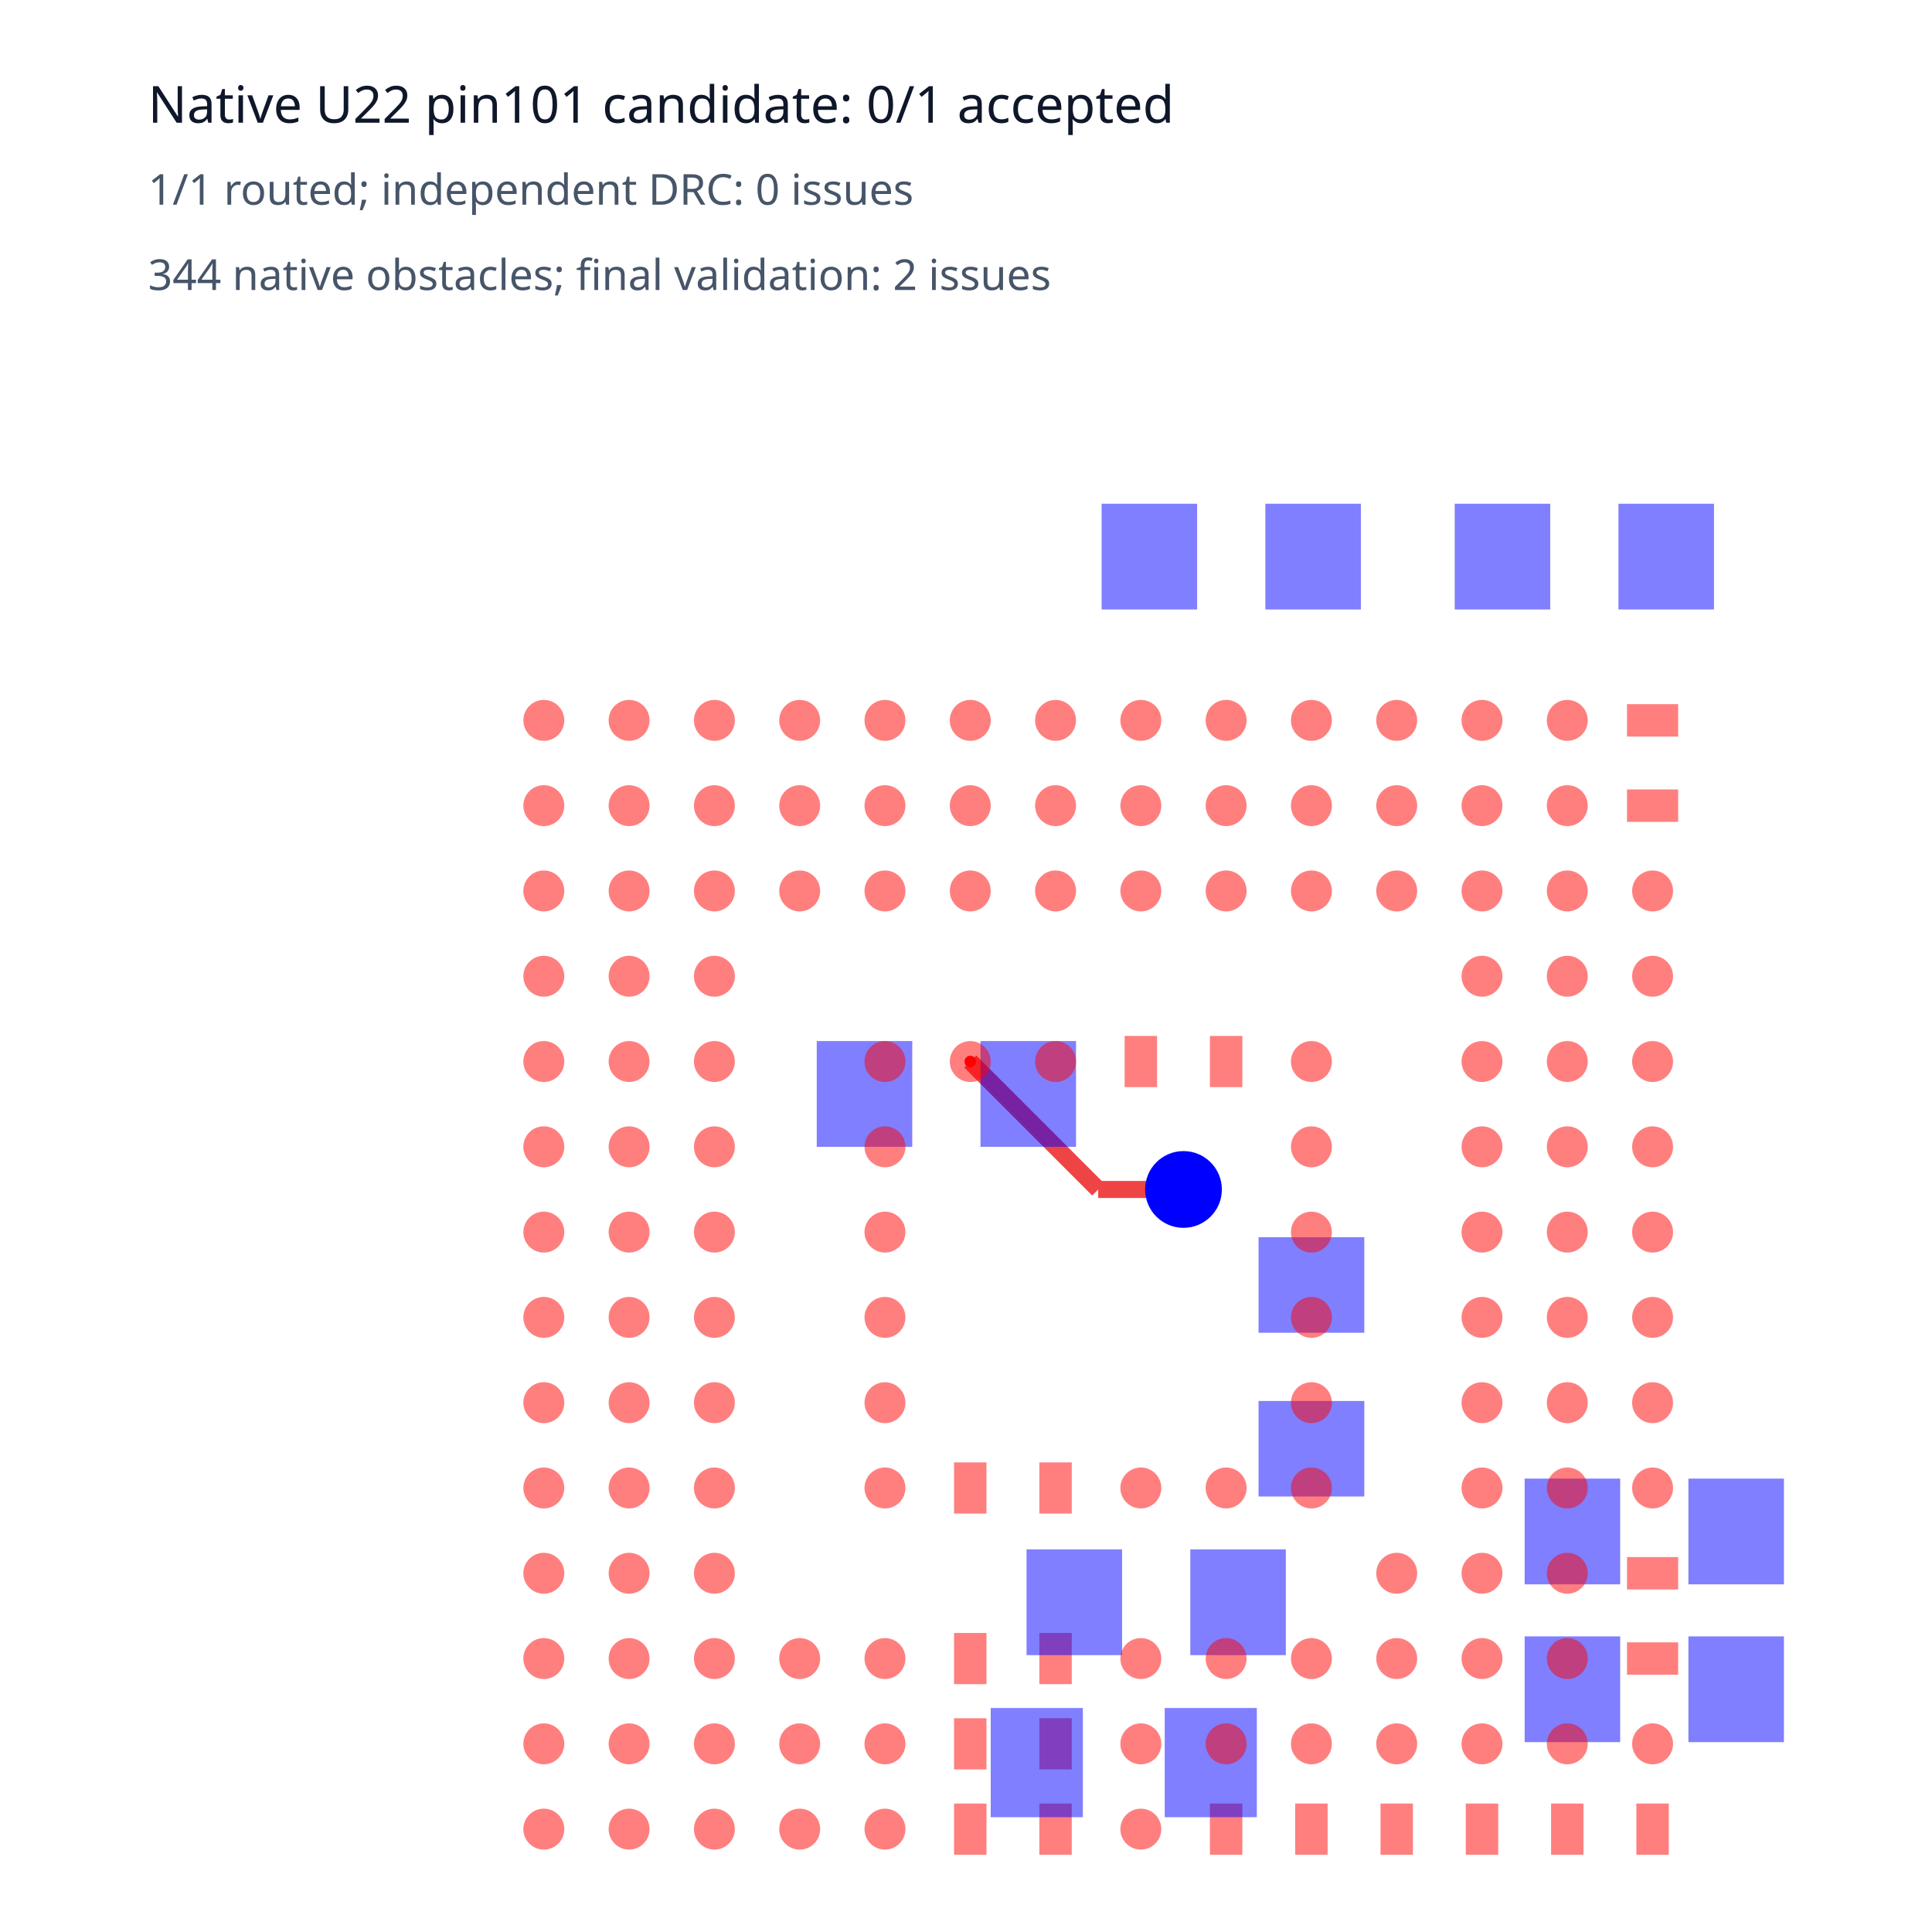
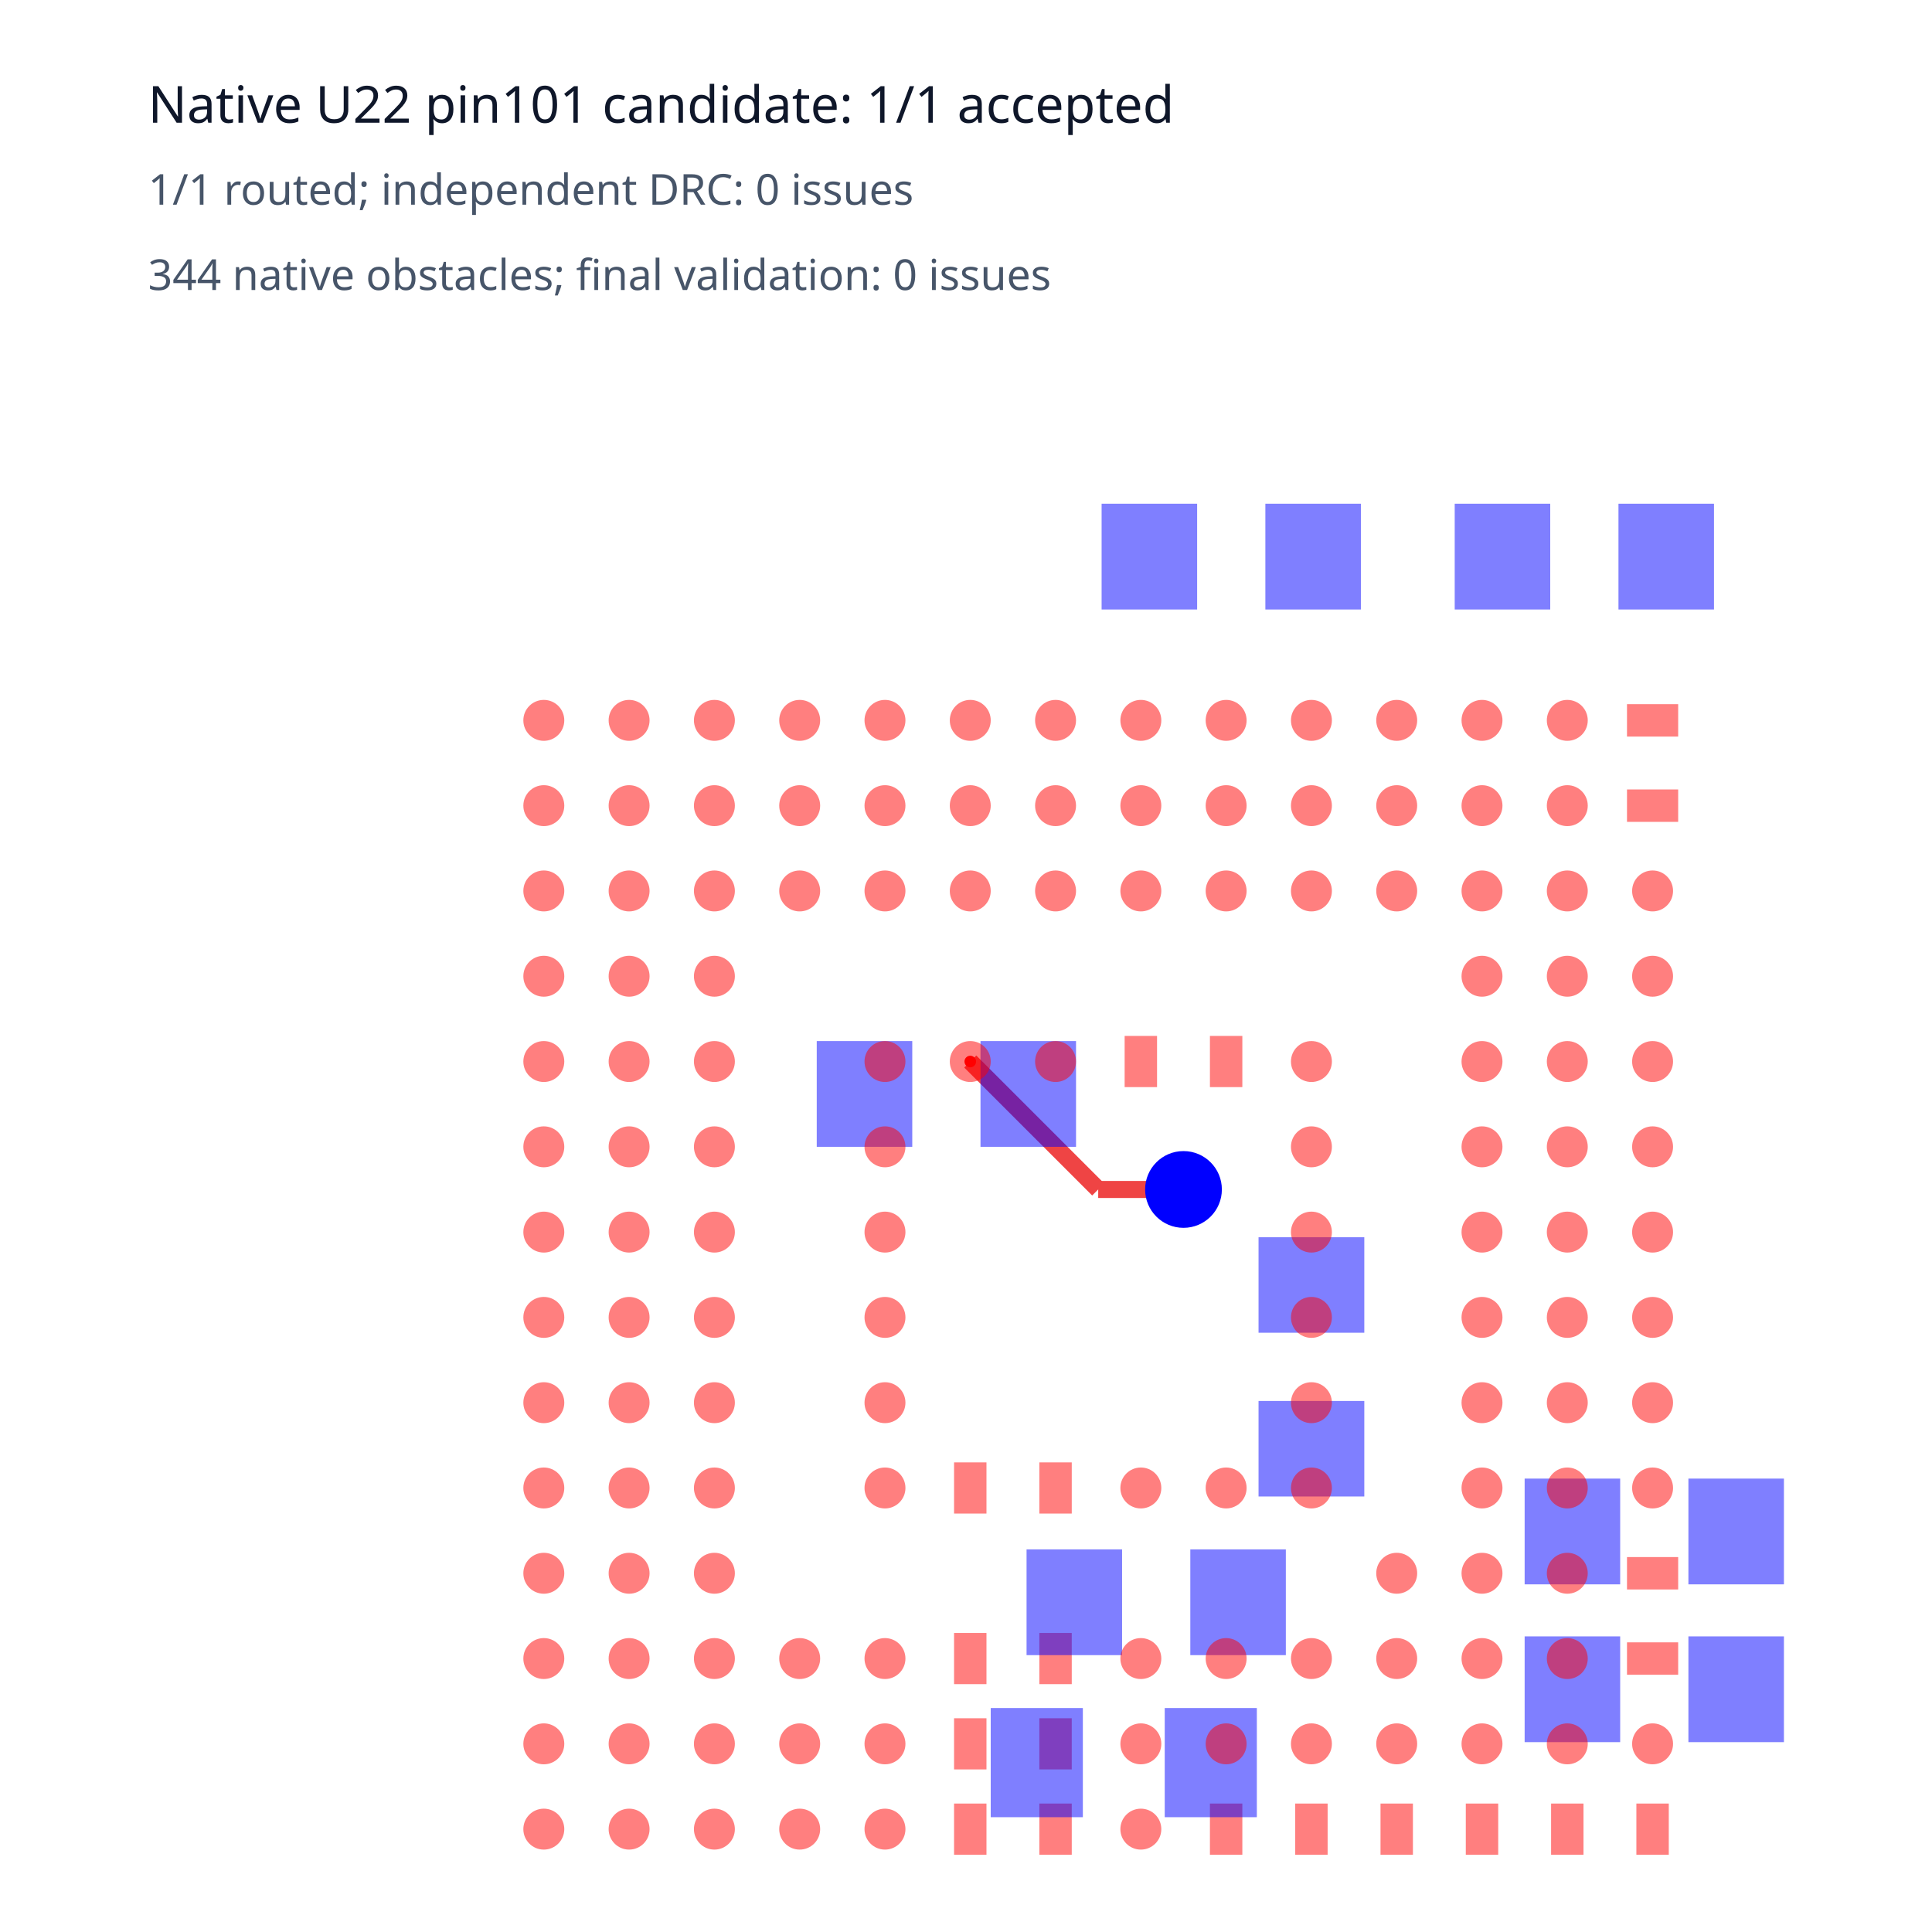
<svg xmlns="http://www.w3.org/2000/svg" width="1000" height="1000" viewBox="0 0 1000 1000">
  <rect width="100%" height="100%" fill="white" />
  <g>
    <polyline data-points="0.48999999999875865,15.829999999999984 1.2399999999987585,15.079999999999984" data-type="line" data-label="" points="502.207,549.443 568.426,615.662" fill="none" stroke="#ef4444" stroke-linejoin="round" stroke-width="8.829" />
  </g>
  <g>
    <polyline data-points="1.2399999999987585,15.079999999999984 1.7399999999987577,15.079999999999984" data-type="line" data-label="" points="568.426,615.662 612.572,615.662" fill="none" stroke="#ef4444" stroke-linejoin="round" stroke-width="8.829" />
  </g>
  <g>
    <rect data-type="rect" data-label="top" data-x="4.4899999999987585" data-y="11.329999999999984" data-ccw-rotation-degrees="180" x="846.987" y="933.512" width="16.775" height="26.488" fill="rgba(255,0,0,0.5)" stroke="black" stroke-width="0.011" transform="rotate(180 855.3743 946.7562)" />
  </g>
  <g>
    <rect data-type="rect" data-label="top" data-x="3.989999999998758" data-y="11.329999999999984" data-ccw-rotation-degrees="180" x="802.841" y="933.512" width="16.775" height="26.488" fill="rgba(255,0,0,0.5)" stroke="black" stroke-width="0.011" transform="rotate(180 811.2284 946.7562)" />
  </g>
  <g>
    <rect data-type="rect" data-label="top" data-x="3.489999999998758" data-y="11.329999999999984" data-ccw-rotation-degrees="180" x="758.695" y="933.512" width="16.775" height="26.488" fill="rgba(255,0,0,0.5)" stroke="black" stroke-width="0.011" transform="rotate(180 767.0825 946.7562)" />
  </g>
  <g>
    <rect data-type="rect" data-label="top" data-x="2.989999999998758" data-y="11.329999999999984" data-ccw-rotation-degrees="180" x="714.549" y="933.512" width="16.775" height="26.488" fill="rgba(255,0,0,0.5)" stroke="black" stroke-width="0.011" transform="rotate(180 722.9367 946.7562)" />
  </g>
  <g>
    <rect data-type="rect" data-label="top" data-x="2.489999999998758" data-y="11.329999999999984" data-ccw-rotation-degrees="180" x="670.403" y="933.512" width="16.775" height="26.488" fill="rgba(255,0,0,0.5)" stroke="black" stroke-width="0.011" transform="rotate(180 678.7908 946.7562)" />
  </g>
  <g>
    <rect data-type="rect" data-label="top" data-x="1.989999999998758" data-y="11.329999999999984" data-ccw-rotation-degrees="180" x="626.257" y="933.512" width="16.775" height="26.488" fill="rgba(255,0,0,0.5)" stroke="black" stroke-width="0.011" transform="rotate(180 634.6449 946.7562)" />
  </g>
  <g>
    <rect data-type="rect" data-label="top" data-x="0.9899999999987581" data-y="11.329999999999984" data-ccw-rotation-degrees="180" x="537.965" y="933.512" width="16.775" height="26.488" fill="rgba(255,0,0,0.5)" stroke="black" stroke-width="0.011" transform="rotate(180 546.3532 946.7562)" />
  </g>
  <g>
    <rect data-type="rect" data-label="top" data-x="0.4899999999987581" data-y="11.329999999999984" data-ccw-rotation-degrees="180" x="493.82" y="933.512" width="16.775" height="26.488" fill="rgba(255,0,0,0.5)" stroke="black" stroke-width="0.011" transform="rotate(180 502.2073 946.7562)" />
  </g>
  <g>
    <rect data-type="rect" data-label="top" data-x="0.9899999999987582" data-y="11.829999999999984" data-ccw-rotation-degrees="180" x="537.965" y="889.367" width="16.775" height="26.488" fill="rgba(255,0,0,0.5)" stroke="black" stroke-width="0.011" transform="rotate(180 546.3532 902.6104)" />
  </g>
  <g>
    <rect data-type="rect" data-label="top" data-x="0.4899999999987582" data-y="11.829999999999984" data-ccw-rotation-degrees="180" x="493.82" y="889.367" width="16.775" height="26.488" fill="rgba(255,0,0,0.5)" stroke="black" stroke-width="0.011" transform="rotate(180 502.2073 902.6104)" />
  </g>
  <g>
    <rect data-type="rect" data-label="top" data-x="4.4899999999987585" data-y="12.329999999999984" data-ccw-rotation-degrees="180" x="842.131" y="850.077" width="26.488" height="16.775" fill="rgba(255,0,0,0.5)" stroke="black" stroke-width="0.011" transform="rotate(180 855.3743 858.4645)" />
  </g>
  <g>
    <rect data-type="rect" data-label="top" data-x="0.9899999999987583" data-y="12.329999999999984" data-ccw-rotation-degrees="180" x="537.965" y="845.221" width="16.775" height="26.488" fill="rgba(255,0,0,0.5)" stroke="black" stroke-width="0.011" transform="rotate(180 546.3532 858.4645)" />
  </g>
  <g>
    <rect data-type="rect" data-label="top" data-x="0.4899999999987583" data-y="12.329999999999984" data-ccw-rotation-degrees="180" x="493.82" y="845.221" width="16.775" height="26.488" fill="rgba(255,0,0,0.5)" stroke="black" stroke-width="0.011" transform="rotate(180 502.2073 858.4645)" />
  </g>
  <g>
    <rect data-type="rect" data-label="top" data-x="4.4899999999987585" data-y="12.829999999999984" data-ccw-rotation-degrees="180" x="842.131" y="805.931" width="26.488" height="16.775" fill="rgba(255,0,0,0.5)" stroke="black" stroke-width="0.011" transform="rotate(180 855.3743 814.3186)" />
  </g>
  <g>
    <rect data-type="rect" data-label="top" data-x="0.9899999999987583" data-y="13.329999999999984" data-ccw-rotation-degrees="180" x="537.965" y="756.929" width="16.775" height="26.488" fill="rgba(255,0,0,0.5)" stroke="black" stroke-width="0.011" transform="rotate(180 546.3532 770.1727)" />
  </g>
  <g>
    <rect data-type="rect" data-label="top" data-x="0.48999999999875843" data-y="13.329999999999984" data-ccw-rotation-degrees="180" x="493.82" y="756.929" width="16.775" height="26.488" fill="rgba(255,0,0,0.5)" stroke="black" stroke-width="0.011" transform="rotate(180 502.2073 770.1727)" />
  </g>
  <g>
    <rect data-type="rect" data-label="top" data-x="1.9899999999987585" data-y="15.829999999999984" data-ccw-rotation-degrees="180" x="626.257" y="536.2" width="16.775" height="26.488" fill="rgba(255,0,0,0.5)" stroke="black" stroke-width="0.011" transform="rotate(180 634.6449 549.4434)" />
  </g>
  <g>
    <rect data-type="rect" data-label="top" data-x="1.4899999999987588" data-y="15.829999999999984" data-ccw-rotation-degrees="180" x="582.111" y="536.2" width="16.775" height="26.488" fill="rgba(255,0,0,0.5)" stroke="black" stroke-width="0.011" transform="rotate(180 590.499 549.4434)" />
  </g>
  <g>
    <rect data-type="rect" data-label="top" data-x="4.4899999999987585" data-y="17.329999999999984" data-ccw-rotation-degrees="180" x="842.131" y="408.618" width="26.488" height="16.775" fill="rgba(255,0,0,0.5)" stroke="black" stroke-width="0.011" transform="rotate(180 855.3743 417.0058)" />
  </g>
  <g>
    <rect data-type="rect" data-label="top" data-x="4.4899999999987585" data-y="17.829999999999984" data-ccw-rotation-degrees="180" x="842.131" y="364.472" width="26.488" height="16.775" fill="rgba(255,0,0,0.5)" stroke="black" stroke-width="0.011" transform="rotate(180 855.3743 372.8599)" />
  </g>
  <g>
    <rect data-type="rect" data-label="bottom" data-x="2.4899999999987585" data-y="14.519999999999992" x="651.42" y="640.384" width="54.741" height="49.443" fill="rgba(0,0,255,0.5)" stroke="black" stroke-width="0.011" />
  </g>
  <g>
    <rect data-type="rect" data-label="bottom source_trace_0" data-x="2.4899999999987585" data-y="13.559999999999992" x="651.42" y="725.144" width="54.741" height="49.443" fill="rgba(0,0,255,0.5)" stroke="black" stroke-width="0.011" />
  </g>
  <g>
    <rect data-type="rect" data-label="bottom" data-x="4.97999999999875" data-y="13.074999999999989" x="873.916" y="765.317" width="49.443" height="54.741" fill="rgba(0,0,255,0.5)" stroke="black" stroke-width="0.011" />
  </g>
  <g>
    <rect data-type="rect" data-label="bottom" data-x="4.019999999998749" data-y="13.074999999999989" x="789.155" y="765.317" width="49.443" height="54.741" fill="rgba(0,0,255,0.5)" stroke="black" stroke-width="0.011" />
  </g>
  <g>
    <rect data-type="rect" data-label="bottom" data-x="4.569999999998753" data-y="18.789999999999992" x="837.716" y="260.729" width="49.443" height="54.741" fill="rgba(0,0,255,0.5)" stroke="black" stroke-width="0.011" />
  </g>
  <g>
    <rect data-type="rect" data-label="bottom source_trace_0" data-x="3.609999999998753" data-y="18.789999999999992" x="752.956" y="260.729" width="49.443" height="54.741" fill="rgba(0,0,255,0.5)" stroke="black" stroke-width="0.011" />
  </g>
  <g>
    <rect data-type="rect" data-label="bottom source_trace_0" data-x="0.8799999999987642" data-y="11.719999999999985" x="512.802" y="884.069" width="47.678" height="56.507" fill="rgba(0,0,255,0.5)" stroke="black" stroke-width="0.011" />
  </g>
  <g>
    <rect data-type="rect" data-label="bottom" data-x="1.8999999999987642" data-y="11.719999999999985" x="602.86" y="884.069" width="47.678" height="56.507" fill="rgba(0,0,255,0.5)" stroke="black" stroke-width="0.011" />
  </g>
  <g>
    <rect data-type="rect" data-label="bottom" data-x="1.5399999999987597" data-y="18.789999999999992" x="570.192" y="260.729" width="49.443" height="54.741" fill="rgba(0,0,255,0.5)" stroke="black" stroke-width="0.011" />
  </g>
  <g>
    <rect data-type="rect" data-label="bottom source_trace_0" data-x="2.4999999999987597" data-y="18.789999999999992" x="654.952" y="260.729" width="49.443" height="54.741" fill="rgba(0,0,255,0.5)" stroke="black" stroke-width="0.011" />
  </g>
  <g>
    <rect data-type="rect" data-label="bottom source_trace_0" data-x="1.099999999998762" data-y="12.659999999999982" x="531.344" y="801.958" width="49.443" height="54.741" fill="rgba(0,0,255,0.5)" stroke="black" stroke-width="0.011" />
  </g>
  <g>
    <rect data-type="rect" data-label="bottom" data-x="2.059999999998762" data-y="12.659999999999982" x="616.104" y="801.958" width="49.443" height="54.741" fill="rgba(0,0,255,0.5)" stroke="black" stroke-width="0.011" />
  </g>
  <g>
    <rect data-type="rect" data-label="bottom" data-x="4.019999999998749" data-y="12.149999999999991" x="789.155" y="846.987" width="49.443" height="54.741" fill="rgba(0,0,255,0.5)" stroke="black" stroke-width="0.011" />
  </g>
  <g>
    <rect data-type="rect" data-label="bottom" data-x="4.97999999999875" data-y="12.149999999999991" x="873.916" y="846.987" width="49.443" height="54.741" fill="rgba(0,0,255,0.5)" stroke="black" stroke-width="0.011" />
  </g>
  <g>
    <rect data-type="rect" data-label="bottom source_trace_0" data-x="-0.13000000000125622" data-y="15.639999999999986" x="422.745" y="538.848" width="49.443" height="54.741" fill="rgba(0,0,255,0.5)" stroke="black" stroke-width="0.011" />
  </g>
  <g>
    <rect data-type="rect" data-label="bottom" data-x="0.8299999999987437" data-y="15.639999999999986" x="507.505" y="538.848" width="49.443" height="54.741" fill="rgba(0,0,255,0.5)" stroke="black" stroke-width="0.011" />
  </g>
  <circle data-type="circle" data-label="" data-x="1.7399999999987577" data-y="15.079999999999984" cx="612.572" cy="615.662" r="19.866" fill="blue" stroke="none" stroke-width="0.011" />
  <circle data-type="circle" data-label="" data-x="1.489999999998758" data-y="11.329999999999984" cx="590.499" cy="946.756" r="10.595" fill="rgba(255,0,0,0.5)" stroke="black" stroke-width="0.011" />
  <circle data-type="circle" data-label="" data-x="-0.010000000001241904" data-y="11.329999999999984" cx="458.061" cy="946.756" r="10.595" fill="rgba(255,0,0,0.5)" stroke="black" stroke-width="0.011" />
  <circle data-type="circle" data-label="" data-x="-0.5100000000012419" data-y="11.329999999999984" cx="413.916" cy="946.756" r="10.595" fill="rgba(255,0,0,0.5)" stroke="black" stroke-width="0.011" />
  <circle data-type="circle" data-label="" data-x="-1.010000000001242" data-y="11.329999999999984" cx="369.77" cy="946.756" r="10.595" fill="rgba(255,0,0,0.5)" stroke="black" stroke-width="0.011" />
  <circle data-type="circle" data-label="" data-x="-1.510000000001242" data-y="11.329999999999984" cx="325.624" cy="946.756" r="10.595" fill="rgba(255,0,0,0.5)" stroke="black" stroke-width="0.011" />
  <circle data-type="circle" data-label="" data-x="-2.010000000001242" data-y="11.329999999999984" cx="281.478" cy="946.756" r="10.595" fill="rgba(255,0,0,0.5)" stroke="black" stroke-width="0.011" />
  <circle data-type="circle" data-label="" data-x="4.4899999999987585" data-y="11.829999999999984" cx="855.374" cy="902.61" r="10.595" fill="rgba(255,0,0,0.5)" stroke="black" stroke-width="0.011" />
  <circle data-type="circle" data-label="" data-x="3.989999999998758" data-y="11.829999999999984" cx="811.228" cy="902.61" r="10.595" fill="rgba(255,0,0,0.5)" stroke="black" stroke-width="0.011" />
  <circle data-type="circle" data-label="" data-x="3.489999999998758" data-y="11.829999999999984" cx="767.083" cy="902.61" r="10.595" fill="rgba(255,0,0,0.5)" stroke="black" stroke-width="0.011" />
  <circle data-type="circle" data-label="" data-x="2.989999999998758" data-y="11.829999999999984" cx="722.937" cy="902.61" r="10.595" fill="rgba(255,0,0,0.5)" stroke="black" stroke-width="0.011" />
  <circle data-type="circle" data-label="" data-x="2.489999999998758" data-y="11.829999999999984" cx="678.791" cy="902.61" r="10.595" fill="rgba(255,0,0,0.5)" stroke="black" stroke-width="0.011" />
  <circle data-type="circle" data-label="" data-x="1.989999999998758" data-y="11.829999999999984" cx="634.645" cy="902.61" r="10.595" fill="rgba(255,0,0,0.5)" stroke="black" stroke-width="0.011" />
  <circle data-type="circle" data-label="" data-x="1.489999999998758" data-y="11.829999999999984" cx="590.499" cy="902.61" r="10.595" fill="rgba(255,0,0,0.5)" stroke="black" stroke-width="0.011" />
  <circle data-type="circle" data-label="" data-x="-0.010000000001241904" data-y="11.829999999999984" cx="458.061" cy="902.61" r="10.595" fill="rgba(255,0,0,0.5)" stroke="black" stroke-width="0.011" />
  <circle data-type="circle" data-label="" data-x="-0.5100000000012419" data-y="11.829999999999984" cx="413.916" cy="902.61" r="10.595" fill="rgba(255,0,0,0.5)" stroke="black" stroke-width="0.011" />
  <circle data-type="circle" data-label="" data-x="-1.010000000001242" data-y="11.829999999999984" cx="369.77" cy="902.61" r="10.595" fill="rgba(255,0,0,0.5)" stroke="black" stroke-width="0.011" />
  <circle data-type="circle" data-label="" data-x="-1.510000000001242" data-y="11.829999999999984" cx="325.624" cy="902.61" r="10.595" fill="rgba(255,0,0,0.5)" stroke="black" stroke-width="0.011" />
  <circle data-type="circle" data-label="" data-x="-2.010000000001242" data-y="11.829999999999984" cx="281.478" cy="902.61" r="10.595" fill="rgba(255,0,0,0.5)" stroke="black" stroke-width="0.011" />
  <circle data-type="circle" data-label="" data-x="3.989999999998758" data-y="12.329999999999984" cx="811.228" cy="858.464" r="10.595" fill="rgba(255,0,0,0.5)" stroke="black" stroke-width="0.011" />
  <circle data-type="circle" data-label="" data-x="3.489999999998758" data-y="12.329999999999984" cx="767.083" cy="858.464" r="10.595" fill="rgba(255,0,0,0.5)" stroke="black" stroke-width="0.011" />
  <circle data-type="circle" data-label="" data-x="2.9899999999987585" data-y="12.329999999999984" cx="722.937" cy="858.464" r="10.595" fill="rgba(255,0,0,0.5)" stroke="black" stroke-width="0.011" />
  <circle data-type="circle" data-label="" data-x="2.4899999999987585" data-y="12.329999999999984" cx="678.791" cy="858.464" r="10.595" fill="rgba(255,0,0,0.5)" stroke="black" stroke-width="0.011" />
  <circle data-type="circle" data-label="" data-x="1.9899999999987583" data-y="12.329999999999984" cx="634.645" cy="858.464" r="10.595" fill="rgba(255,0,0,0.5)" stroke="black" stroke-width="0.011" />
  <circle data-type="circle" data-label="" data-x="1.4899999999987583" data-y="12.329999999999984" cx="590.499" cy="858.464" r="10.595" fill="rgba(255,0,0,0.5)" stroke="black" stroke-width="0.011" />
  <circle data-type="circle" data-label="" data-x="-0.010000000001241682" data-y="12.329999999999984" cx="458.061" cy="858.464" r="10.595" fill="rgba(255,0,0,0.5)" stroke="black" stroke-width="0.011" />
  <circle data-type="circle" data-label="" data-x="-0.5100000000012417" data-y="12.329999999999984" cx="413.916" cy="858.464" r="10.595" fill="rgba(255,0,0,0.5)" stroke="black" stroke-width="0.011" />
  <circle data-type="circle" data-label="" data-x="-1.010000000001242" data-y="12.329999999999984" cx="369.77" cy="858.464" r="10.595" fill="rgba(255,0,0,0.5)" stroke="black" stroke-width="0.011" />
  <circle data-type="circle" data-label="" data-x="-1.510000000001242" data-y="12.329999999999984" cx="325.624" cy="858.464" r="10.595" fill="rgba(255,0,0,0.5)" stroke="black" stroke-width="0.011" />
  <circle data-type="circle" data-label="" data-x="-2.010000000001242" data-y="12.329999999999984" cx="281.478" cy="858.464" r="10.595" fill="rgba(255,0,0,0.5)" stroke="black" stroke-width="0.011" />
  <circle data-type="circle" data-label="" data-x="3.9899999999987585" data-y="12.829999999999984" cx="811.228" cy="814.319" r="10.595" fill="rgba(255,0,0,0.5)" stroke="black" stroke-width="0.011" />
  <circle data-type="circle" data-label="" data-x="3.4899999999987585" data-y="12.829999999999984" cx="767.083" cy="814.319" r="10.595" fill="rgba(255,0,0,0.5)" stroke="black" stroke-width="0.011" />
  <circle data-type="circle" data-label="" data-x="2.9899999999987585" data-y="12.829999999999984" cx="722.937" cy="814.319" r="10.595" fill="rgba(255,0,0,0.5)" stroke="black" stroke-width="0.011" />
  <circle data-type="circle" data-label="" data-x="-1.0100000000012415" data-y="12.829999999999984" cx="369.77" cy="814.319" r="10.595" fill="rgba(255,0,0,0.5)" stroke="black" stroke-width="0.011" />
  <circle data-type="circle" data-label="" data-x="-1.5100000000012415" data-y="12.829999999999984" cx="325.624" cy="814.319" r="10.595" fill="rgba(255,0,0,0.5)" stroke="black" stroke-width="0.011" />
  <circle data-type="circle" data-label="" data-x="-2.0100000000012415" data-y="12.829999999999984" cx="281.478" cy="814.319" r="10.595" fill="rgba(255,0,0,0.5)" stroke="black" stroke-width="0.011" />
  <circle data-type="circle" data-label="" data-x="4.4899999999987585" data-y="13.329999999999984" cx="855.374" cy="770.173" r="10.595" fill="rgba(255,0,0,0.5)" stroke="black" stroke-width="0.011" />
  <circle data-type="circle" data-label="" data-x="3.9899999999987585" data-y="13.329999999999984" cx="811.228" cy="770.173" r="10.595" fill="rgba(255,0,0,0.5)" stroke="black" stroke-width="0.011" />
  <circle data-type="circle" data-label="" data-x="3.4899999999987585" data-y="13.329999999999984" cx="767.083" cy="770.173" r="10.595" fill="rgba(255,0,0,0.5)" stroke="black" stroke-width="0.011" />
  <circle data-type="circle" data-label="" data-x="2.4899999999987585" data-y="13.329999999999984" cx="678.791" cy="770.173" r="10.595" fill="rgba(255,0,0,0.5)" stroke="black" stroke-width="0.011" />
  <circle data-type="circle" data-label="" data-x="1.9899999999987585" data-y="13.329999999999984" cx="634.645" cy="770.173" r="10.595" fill="rgba(255,0,0,0.5)" stroke="black" stroke-width="0.011" />
  <circle data-type="circle" data-label="" data-x="1.4899999999987583" data-y="13.329999999999984" cx="590.499" cy="770.173" r="10.595" fill="rgba(255,0,0,0.5)" stroke="black" stroke-width="0.011" />
  <circle data-type="circle" data-label="" data-x="-0.010000000001241682" data-y="13.329999999999984" cx="458.061" cy="770.173" r="10.595" fill="rgba(255,0,0,0.5)" stroke="black" stroke-width="0.011" />
  <circle data-type="circle" data-label="" data-x="-1.0100000000012415" data-y="13.329999999999984" cx="369.77" cy="770.173" r="10.595" fill="rgba(255,0,0,0.5)" stroke="black" stroke-width="0.011" />
  <circle data-type="circle" data-label="" data-x="-1.5100000000012415" data-y="13.329999999999984" cx="325.624" cy="770.173" r="10.595" fill="rgba(255,0,0,0.5)" stroke="black" stroke-width="0.011" />
  <circle data-type="circle" data-label="" data-x="-2.0100000000012415" data-y="13.329999999999984" cx="281.478" cy="770.173" r="10.595" fill="rgba(255,0,0,0.5)" stroke="black" stroke-width="0.011" />
  <circle data-type="circle" data-label="" data-x="4.4899999999987585" data-y="13.829999999999984" cx="855.374" cy="726.027" r="10.595" fill="rgba(255,0,0,0.5)" stroke="black" stroke-width="0.011" />
  <circle data-type="circle" data-label="" data-x="3.9899999999987585" data-y="13.829999999999984" cx="811.228" cy="726.027" r="10.595" fill="rgba(255,0,0,0.5)" stroke="black" stroke-width="0.011" />
  <circle data-type="circle" data-label="" data-x="3.4899999999987585" data-y="13.829999999999984" cx="767.083" cy="726.027" r="10.595" fill="rgba(255,0,0,0.5)" stroke="black" stroke-width="0.011" />
  <circle data-type="circle" data-label="" data-x="2.4899999999987585" data-y="13.829999999999984" cx="678.791" cy="726.027" r="10.595" fill="rgba(255,0,0,0.5)" stroke="black" stroke-width="0.011" />
  <circle data-type="circle" data-label="" data-x="-0.01000000000124146" data-y="13.829999999999984" cx="458.061" cy="726.027" r="10.595" fill="rgba(255,0,0,0.5)" stroke="black" stroke-width="0.011" />
  <circle data-type="circle" data-label="" data-x="-1.0100000000012415" data-y="13.829999999999984" cx="369.77" cy="726.027" r="10.595" fill="rgba(255,0,0,0.5)" stroke="black" stroke-width="0.011" />
  <circle data-type="circle" data-label="" data-x="-1.5100000000012415" data-y="13.829999999999984" cx="325.624" cy="726.027" r="10.595" fill="rgba(255,0,0,0.5)" stroke="black" stroke-width="0.011" />
  <circle data-type="circle" data-label="" data-x="-2.0100000000012415" data-y="13.829999999999984" cx="281.478" cy="726.027" r="10.595" fill="rgba(255,0,0,0.5)" stroke="black" stroke-width="0.011" />
  <circle data-type="circle" data-label="" data-x="4.4899999999987585" data-y="14.329999999999984" cx="855.374" cy="681.881" r="10.595" fill="rgba(255,0,0,0.5)" stroke="black" stroke-width="0.011" />
  <circle data-type="circle" data-label="" data-x="3.9899999999987585" data-y="14.329999999999984" cx="811.228" cy="681.881" r="10.595" fill="rgba(255,0,0,0.5)" stroke="black" stroke-width="0.011" />
  <circle data-type="circle" data-label="" data-x="3.4899999999987585" data-y="14.329999999999984" cx="767.083" cy="681.881" r="10.595" fill="rgba(255,0,0,0.5)" stroke="black" stroke-width="0.011" />
  <circle data-type="circle" data-label="" data-x="2.4899999999987585" data-y="14.329999999999984" cx="678.791" cy="681.881" r="10.595" fill="rgba(255,0,0,0.5)" stroke="black" stroke-width="0.011" />
  <circle data-type="circle" data-label="" data-x="-0.01000000000124146" data-y="14.329999999999984" cx="458.061" cy="681.881" r="10.595" fill="rgba(255,0,0,0.5)" stroke="black" stroke-width="0.011" />
  <circle data-type="circle" data-label="" data-x="-1.0100000000012415" data-y="14.329999999999984" cx="369.77" cy="681.881" r="10.595" fill="rgba(255,0,0,0.5)" stroke="black" stroke-width="0.011" />
  <circle data-type="circle" data-label="" data-x="-1.5100000000012415" data-y="14.329999999999984" cx="325.624" cy="681.881" r="10.595" fill="rgba(255,0,0,0.5)" stroke="black" stroke-width="0.011" />
  <circle data-type="circle" data-label="" data-x="-2.0100000000012415" data-y="14.329999999999984" cx="281.478" cy="681.881" r="10.595" fill="rgba(255,0,0,0.5)" stroke="black" stroke-width="0.011" />
  <circle data-type="circle" data-label="" data-x="4.4899999999987585" data-y="14.829999999999984" cx="855.374" cy="637.735" r="10.595" fill="rgba(255,0,0,0.5)" stroke="black" stroke-width="0.011" />
  <circle data-type="circle" data-label="" data-x="3.9899999999987585" data-y="14.829999999999984" cx="811.228" cy="637.735" r="10.595" fill="rgba(255,0,0,0.5)" stroke="black" stroke-width="0.011" />
  <circle data-type="circle" data-label="" data-x="3.4899999999987585" data-y="14.829999999999984" cx="767.083" cy="637.735" r="10.595" fill="rgba(255,0,0,0.5)" stroke="black" stroke-width="0.011" />
  <circle data-type="circle" data-label="" data-x="2.4899999999987585" data-y="14.829999999999984" cx="678.791" cy="637.735" r="10.595" fill="rgba(255,0,0,0.5)" stroke="black" stroke-width="0.011" />
  <circle data-type="circle" data-label="" data-x="-0.01000000000124146" data-y="14.829999999999984" cx="458.061" cy="637.735" r="10.595" fill="rgba(255,0,0,0.5)" stroke="black" stroke-width="0.011" />
  <circle data-type="circle" data-label="" data-x="-1.0100000000012415" data-y="14.829999999999984" cx="369.77" cy="637.735" r="10.595" fill="rgba(255,0,0,0.5)" stroke="black" stroke-width="0.011" />
  <circle data-type="circle" data-label="" data-x="-1.5100000000012415" data-y="14.829999999999984" cx="325.624" cy="637.735" r="10.595" fill="rgba(255,0,0,0.5)" stroke="black" stroke-width="0.011" />
  <circle data-type="circle" data-label="" data-x="-2.0100000000012415" data-y="14.829999999999984" cx="281.478" cy="637.735" r="10.595" fill="rgba(255,0,0,0.5)" stroke="black" stroke-width="0.011" />
  <circle data-type="circle" data-label="" data-x="4.4899999999987585" data-y="15.329999999999984" cx="855.374" cy="593.589" r="10.595" fill="rgba(255,0,0,0.5)" stroke="black" stroke-width="0.011" />
  <circle data-type="circle" data-label="" data-x="3.9899999999987585" data-y="15.329999999999984" cx="811.228" cy="593.589" r="10.595" fill="rgba(255,0,0,0.5)" stroke="black" stroke-width="0.011" />
  <circle data-type="circle" data-label="" data-x="3.4899999999987585" data-y="15.329999999999984" cx="767.083" cy="593.589" r="10.595" fill="rgba(255,0,0,0.5)" stroke="black" stroke-width="0.011" />
  <circle data-type="circle" data-label="" data-x="2.4899999999987585" data-y="15.329999999999984" cx="678.791" cy="593.589" r="10.595" fill="rgba(255,0,0,0.5)" stroke="black" stroke-width="0.011" />
  <circle data-type="circle" data-label="" data-x="-0.01000000000124146" data-y="15.329999999999984" cx="458.061" cy="593.589" r="10.595" fill="rgba(255,0,0,0.5)" stroke="black" stroke-width="0.011" />
  <circle data-type="circle" data-label="" data-x="-1.0100000000012415" data-y="15.329999999999984" cx="369.77" cy="593.589" r="10.595" fill="rgba(255,0,0,0.5)" stroke="black" stroke-width="0.011" />
  <circle data-type="circle" data-label="" data-x="-1.5100000000012415" data-y="15.329999999999984" cx="325.624" cy="593.589" r="10.595" fill="rgba(255,0,0,0.5)" stroke="black" stroke-width="0.011" />
  <circle data-type="circle" data-label="" data-x="-2.0100000000012415" data-y="15.329999999999984" cx="281.478" cy="593.589" r="10.595" fill="rgba(255,0,0,0.5)" stroke="black" stroke-width="0.011" />
  <circle data-type="circle" data-label="" data-x="4.4899999999987585" data-y="15.829999999999984" cx="855.374" cy="549.443" r="10.595" fill="rgba(255,0,0,0.5)" stroke="black" stroke-width="0.011" />
  <circle data-type="circle" data-label="" data-x="3.9899999999987585" data-y="15.829999999999984" cx="811.228" cy="549.443" r="10.595" fill="rgba(255,0,0,0.5)" stroke="black" stroke-width="0.011" />
  <circle data-type="circle" data-label="" data-x="3.4899999999987585" data-y="15.829999999999984" cx="767.083" cy="549.443" r="10.595" fill="rgba(255,0,0,0.5)" stroke="black" stroke-width="0.011" />
  <circle data-type="circle" data-label="" data-x="2.4899999999987585" data-y="15.829999999999984" cx="678.791" cy="549.443" r="10.595" fill="rgba(255,0,0,0.5)" stroke="black" stroke-width="0.011" />
  <circle data-type="circle" data-label="" data-x="0.9899999999987588" data-y="15.829999999999984" cx="546.353" cy="549.443" r="10.595" fill="rgba(255,0,0,0.5)" stroke="black" stroke-width="0.011" />
  <circle data-type="circle" data-label="" data-x="0.48999999999875865" data-y="15.829999999999984" cx="502.207" cy="549.443" r="10.595" fill="rgba(255,0,0,0.5)" stroke="black" stroke-width="0.011" />
  <circle data-type="circle" data-label="" data-x="-0.010000000001241238" data-y="15.829999999999984" cx="458.061" cy="549.443" r="10.595" fill="rgba(255,0,0,0.5)" stroke="black" stroke-width="0.011" />
  <circle data-type="circle" data-label="" data-x="-1.0100000000012415" data-y="15.829999999999984" cx="369.77" cy="549.443" r="10.595" fill="rgba(255,0,0,0.5)" stroke="black" stroke-width="0.011" />
  <circle data-type="circle" data-label="" data-x="-1.5100000000012415" data-y="15.829999999999984" cx="325.624" cy="549.443" r="10.595" fill="rgba(255,0,0,0.5)" stroke="black" stroke-width="0.011" />
  <circle data-type="circle" data-label="" data-x="-2.0100000000012415" data-y="15.829999999999984" cx="281.478" cy="549.443" r="10.595" fill="rgba(255,0,0,0.5)" stroke="black" stroke-width="0.011" />
  <circle data-type="circle" data-label="" data-x="4.4899999999987585" data-y="16.329999999999984" cx="855.374" cy="505.298" r="10.595" fill="rgba(255,0,0,0.5)" stroke="black" stroke-width="0.011" />
  <circle data-type="circle" data-label="" data-x="3.9899999999987585" data-y="16.329999999999984" cx="811.228" cy="505.298" r="10.595" fill="rgba(255,0,0,0.5)" stroke="black" stroke-width="0.011" />
  <circle data-type="circle" data-label="" data-x="3.4899999999987585" data-y="16.329999999999984" cx="767.083" cy="505.298" r="10.595" fill="rgba(255,0,0,0.5)" stroke="black" stroke-width="0.011" />
  <circle data-type="circle" data-label="" data-x="-1.0100000000012415" data-y="16.329999999999984" cx="369.77" cy="505.298" r="10.595" fill="rgba(255,0,0,0.5)" stroke="black" stroke-width="0.011" />
  <circle data-type="circle" data-label="" data-x="-1.5100000000012415" data-y="16.329999999999984" cx="325.624" cy="505.298" r="10.595" fill="rgba(255,0,0,0.5)" stroke="black" stroke-width="0.011" />
  <circle data-type="circle" data-label="" data-x="-2.0100000000012415" data-y="16.329999999999984" cx="281.478" cy="505.298" r="10.595" fill="rgba(255,0,0,0.5)" stroke="black" stroke-width="0.011" />
  <circle data-type="circle" data-label="" data-x="4.4899999999987585" data-y="16.829999999999984" cx="855.374" cy="461.152" r="10.595" fill="rgba(255,0,0,0.5)" stroke="black" stroke-width="0.011" />
  <circle data-type="circle" data-label="" data-x="3.989999999998759" data-y="16.829999999999984" cx="811.228" cy="461.152" r="10.595" fill="rgba(255,0,0,0.5)" stroke="black" stroke-width="0.011" />
  <circle data-type="circle" data-label="" data-x="3.489999999998759" data-y="16.829999999999984" cx="767.083" cy="461.152" r="10.595" fill="rgba(255,0,0,0.5)" stroke="black" stroke-width="0.011" />
  <circle data-type="circle" data-label="" data-x="2.9899999999987585" data-y="16.829999999999984" cx="722.937" cy="461.152" r="10.595" fill="rgba(255,0,0,0.5)" stroke="black" stroke-width="0.011" />
  <circle data-type="circle" data-label="" data-x="2.4899999999987585" data-y="16.829999999999984" cx="678.791" cy="461.152" r="10.595" fill="rgba(255,0,0,0.5)" stroke="black" stroke-width="0.011" />
  <circle data-type="circle" data-label="" data-x="1.9899999999987588" data-y="16.829999999999984" cx="634.645" cy="461.152" r="10.595" fill="rgba(255,0,0,0.5)" stroke="black" stroke-width="0.011" />
  <circle data-type="circle" data-label="" data-x="1.4899999999987588" data-y="16.829999999999984" cx="590.499" cy="461.152" r="10.595" fill="rgba(255,0,0,0.5)" stroke="black" stroke-width="0.011" />
  <circle data-type="circle" data-label="" data-x="0.9899999999987588" data-y="16.829999999999984" cx="546.353" cy="461.152" r="10.595" fill="rgba(255,0,0,0.5)" stroke="black" stroke-width="0.011" />
  <circle data-type="circle" data-label="" data-x="0.48999999999875876" data-y="16.829999999999984" cx="502.207" cy="461.152" r="10.595" fill="rgba(255,0,0,0.5)" stroke="black" stroke-width="0.011" />
  <circle data-type="circle" data-label="" data-x="-0.010000000001241238" data-y="16.829999999999984" cx="458.061" cy="461.152" r="10.595" fill="rgba(255,0,0,0.5)" stroke="black" stroke-width="0.011" />
  <circle data-type="circle" data-label="" data-x="-0.5100000000012412" data-y="16.829999999999984" cx="413.916" cy="461.152" r="10.595" fill="rgba(255,0,0,0.5)" stroke="black" stroke-width="0.011" />
  <circle data-type="circle" data-label="" data-x="-1.010000000001241" data-y="16.829999999999984" cx="369.77" cy="461.152" r="10.595" fill="rgba(255,0,0,0.5)" stroke="black" stroke-width="0.011" />
  <circle data-type="circle" data-label="" data-x="-1.510000000001241" data-y="16.829999999999984" cx="325.624" cy="461.152" r="10.595" fill="rgba(255,0,0,0.5)" stroke="black" stroke-width="0.011" />
  <circle data-type="circle" data-label="" data-x="-2.010000000001241" data-y="16.829999999999984" cx="281.478" cy="461.152" r="10.595" fill="rgba(255,0,0,0.5)" stroke="black" stroke-width="0.011" />
  <circle data-type="circle" data-label="" data-x="3.989999999998759" data-y="17.329999999999984" cx="811.228" cy="417.006" r="10.595" fill="rgba(255,0,0,0.5)" stroke="black" stroke-width="0.011" />
  <circle data-type="circle" data-label="" data-x="3.489999999998759" data-y="17.329999999999984" cx="767.083" cy="417.006" r="10.595" fill="rgba(255,0,0,0.5)" stroke="black" stroke-width="0.011" />
  <circle data-type="circle" data-label="" data-x="2.989999999998759" data-y="17.329999999999984" cx="722.937" cy="417.006" r="10.595" fill="rgba(255,0,0,0.5)" stroke="black" stroke-width="0.011" />
  <circle data-type="circle" data-label="" data-x="2.489999999998759" data-y="17.329999999999984" cx="678.791" cy="417.006" r="10.595" fill="rgba(255,0,0,0.5)" stroke="black" stroke-width="0.011" />
  <circle data-type="circle" data-label="" data-x="1.989999999998759" data-y="17.329999999999984" cx="634.645" cy="417.006" r="10.595" fill="rgba(255,0,0,0.5)" stroke="black" stroke-width="0.011" />
  <circle data-type="circle" data-label="" data-x="1.489999999998759" data-y="17.329999999999984" cx="590.499" cy="417.006" r="10.595" fill="rgba(255,0,0,0.5)" stroke="black" stroke-width="0.011" />
  <circle data-type="circle" data-label="" data-x="0.9899999999987589" data-y="17.329999999999984" cx="546.353" cy="417.006" r="10.595" fill="rgba(255,0,0,0.5)" stroke="black" stroke-width="0.011" />
  <circle data-type="circle" data-label="" data-x="0.4899999999987589" data-y="17.329999999999984" cx="502.207" cy="417.006" r="10.595" fill="rgba(255,0,0,0.5)" stroke="black" stroke-width="0.011" />
  <circle data-type="circle" data-label="" data-x="-0.010000000001241016" data-y="17.329999999999984" cx="458.061" cy="417.006" r="10.595" fill="rgba(255,0,0,0.5)" stroke="black" stroke-width="0.011" />
  <circle data-type="circle" data-label="" data-x="-0.510000000001241" data-y="17.329999999999984" cx="413.916" cy="417.006" r="10.595" fill="rgba(255,0,0,0.5)" stroke="black" stroke-width="0.011" />
  <circle data-type="circle" data-label="" data-x="-1.010000000001241" data-y="17.329999999999984" cx="369.77" cy="417.006" r="10.595" fill="rgba(255,0,0,0.5)" stroke="black" stroke-width="0.011" />
  <circle data-type="circle" data-label="" data-x="-1.510000000001241" data-y="17.329999999999984" cx="325.624" cy="417.006" r="10.595" fill="rgba(255,0,0,0.5)" stroke="black" stroke-width="0.011" />
  <circle data-type="circle" data-label="" data-x="-2.010000000001241" data-y="17.329999999999984" cx="281.478" cy="417.006" r="10.595" fill="rgba(255,0,0,0.5)" stroke="black" stroke-width="0.011" />
  <circle data-type="circle" data-label="" data-x="3.989999999998759" data-y="17.829999999999984" cx="811.228" cy="372.86" r="10.595" fill="rgba(255,0,0,0.5)" stroke="black" stroke-width="0.011" />
  <circle data-type="circle" data-label="" data-x="3.489999999998759" data-y="17.829999999999984" cx="767.083" cy="372.86" r="10.595" fill="rgba(255,0,0,0.5)" stroke="black" stroke-width="0.011" />
  <circle data-type="circle" data-label="" data-x="2.989999999998759" data-y="17.829999999999984" cx="722.937" cy="372.86" r="10.595" fill="rgba(255,0,0,0.5)" stroke="black" stroke-width="0.011" />
  <circle data-type="circle" data-label="" data-x="2.489999999998759" data-y="17.829999999999984" cx="678.791" cy="372.86" r="10.595" fill="rgba(255,0,0,0.5)" stroke="black" stroke-width="0.011" />
  <circle data-type="circle" data-label="" data-x="1.989999999998759" data-y="17.829999999999984" cx="634.645" cy="372.86" r="10.595" fill="rgba(255,0,0,0.5)" stroke="black" stroke-width="0.011" />
  <circle data-type="circle" data-label="" data-x="1.489999999998759" data-y="17.829999999999984" cx="590.499" cy="372.86" r="10.595" fill="rgba(255,0,0,0.5)" stroke="black" stroke-width="0.011" />
  <circle data-type="circle" data-label="" data-x="0.989999999998759" data-y="17.829999999999984" cx="546.353" cy="372.86" r="10.595" fill="rgba(255,0,0,0.5)" stroke="black" stroke-width="0.011" />
  <circle data-type="circle" data-label="" data-x="0.489999999998759" data-y="17.829999999999984" cx="502.207" cy="372.86" r="10.595" fill="rgba(255,0,0,0.5)" stroke="black" stroke-width="0.011" />
  <circle data-type="circle" data-label="" data-x="-0.010000000001241016" data-y="17.829999999999984" cx="458.061" cy="372.86" r="10.595" fill="rgba(255,0,0,0.5)" stroke="black" stroke-width="0.011" />
  <circle data-type="circle" data-label="" data-x="-0.510000000001241" data-y="17.829999999999984" cx="413.916" cy="372.86" r="10.595" fill="rgba(255,0,0,0.5)" stroke="black" stroke-width="0.011" />
  <circle data-type="circle" data-label="" data-x="-1.010000000001241" data-y="17.829999999999984" cx="369.77" cy="372.86" r="10.595" fill="rgba(255,0,0,0.5)" stroke="black" stroke-width="0.011" />
  <circle data-type="circle" data-label="" data-x="-1.510000000001241" data-y="17.829999999999984" cx="325.624" cy="372.86" r="10.595" fill="rgba(255,0,0,0.5)" stroke="black" stroke-width="0.011" />
  <circle data-type="circle" data-label="" data-x="-2.010000000001241" data-y="17.829999999999984" cx="281.478" cy="372.86" r="10.595" fill="rgba(255,0,0,0.5)" stroke="black" stroke-width="0.011" />
-   <text data-type="text" data-label="Native U22 pin101 candidate: 0/1 accepted" data-x="-4.330000000001243" data-y="21.449999999999985" x="76.641" y="53.244" fill="#0f172a" font-size="26.488" font-family="sans-serif" text-anchor="start" dominant-baseline="central">Native U22 pin101 candidate: 0/1 accepted</text>
+   <text data-type="text" data-label="Native U22 pin101 candidate: 1/1 accepted" data-x="-4.330000000001243" data-y="21.449999999999985" x="76.641" y="53.244" fill="#0f172a" font-size="26.488" font-family="sans-serif" text-anchor="start" dominant-baseline="central">Native U22 pin101 candidate: 1/1 accepted</text>
  <text data-type="text" data-label="1/1 routed; independent DRC: 0 issues" data-x="-4.330000000001243" data-y="20.949999999999985" x="76.641" y="97.39" fill="#475569" font-size="22.073" font-family="sans-serif" text-anchor="start" dominant-baseline="central">1/1 routed; independent DRC: 0 issues</text>
-   <text data-type="text" data-label="344 native obstacles; final validation: 2 issues" data-x="-4.330000000001243" data-y="20.449999999999985" x="76.641" y="141.536" fill="#475569" font-size="22.073" font-family="sans-serif" text-anchor="start" dominant-baseline="central">344 native obstacles; final validation: 2 issues</text>
+   <text data-type="text" data-label="344 native obstacles; final validation: 0 issues" data-x="-4.330000000001243" data-y="20.449999999999985" x="76.641" y="141.536" fill="#475569" font-size="22.073" font-family="sans-serif" text-anchor="start" dominant-baseline="central">344 native obstacles; final validation: 0 issues</text>
  <g>
    <circle data-type="point" data-label="source_trace_0 source_trace_0 top" data-x="0.48999999999875865" data-y="15.829999999999984" cx="502.207" cy="549.443" r="3" fill="hsl(0, 100%, 50%)" />
  </g>
  <g id="crosshair" style="display: none">
    <line id="crosshair-h" y1="0" y2="1000" stroke="#666" stroke-width="0.5" />
    <line id="crosshair-v" x1="0" x2="1000" stroke="#666" stroke-width="0.5" />
    <text id="coordinates" font-family="monospace" font-size="12" fill="#666" />
  </g>
</svg>
